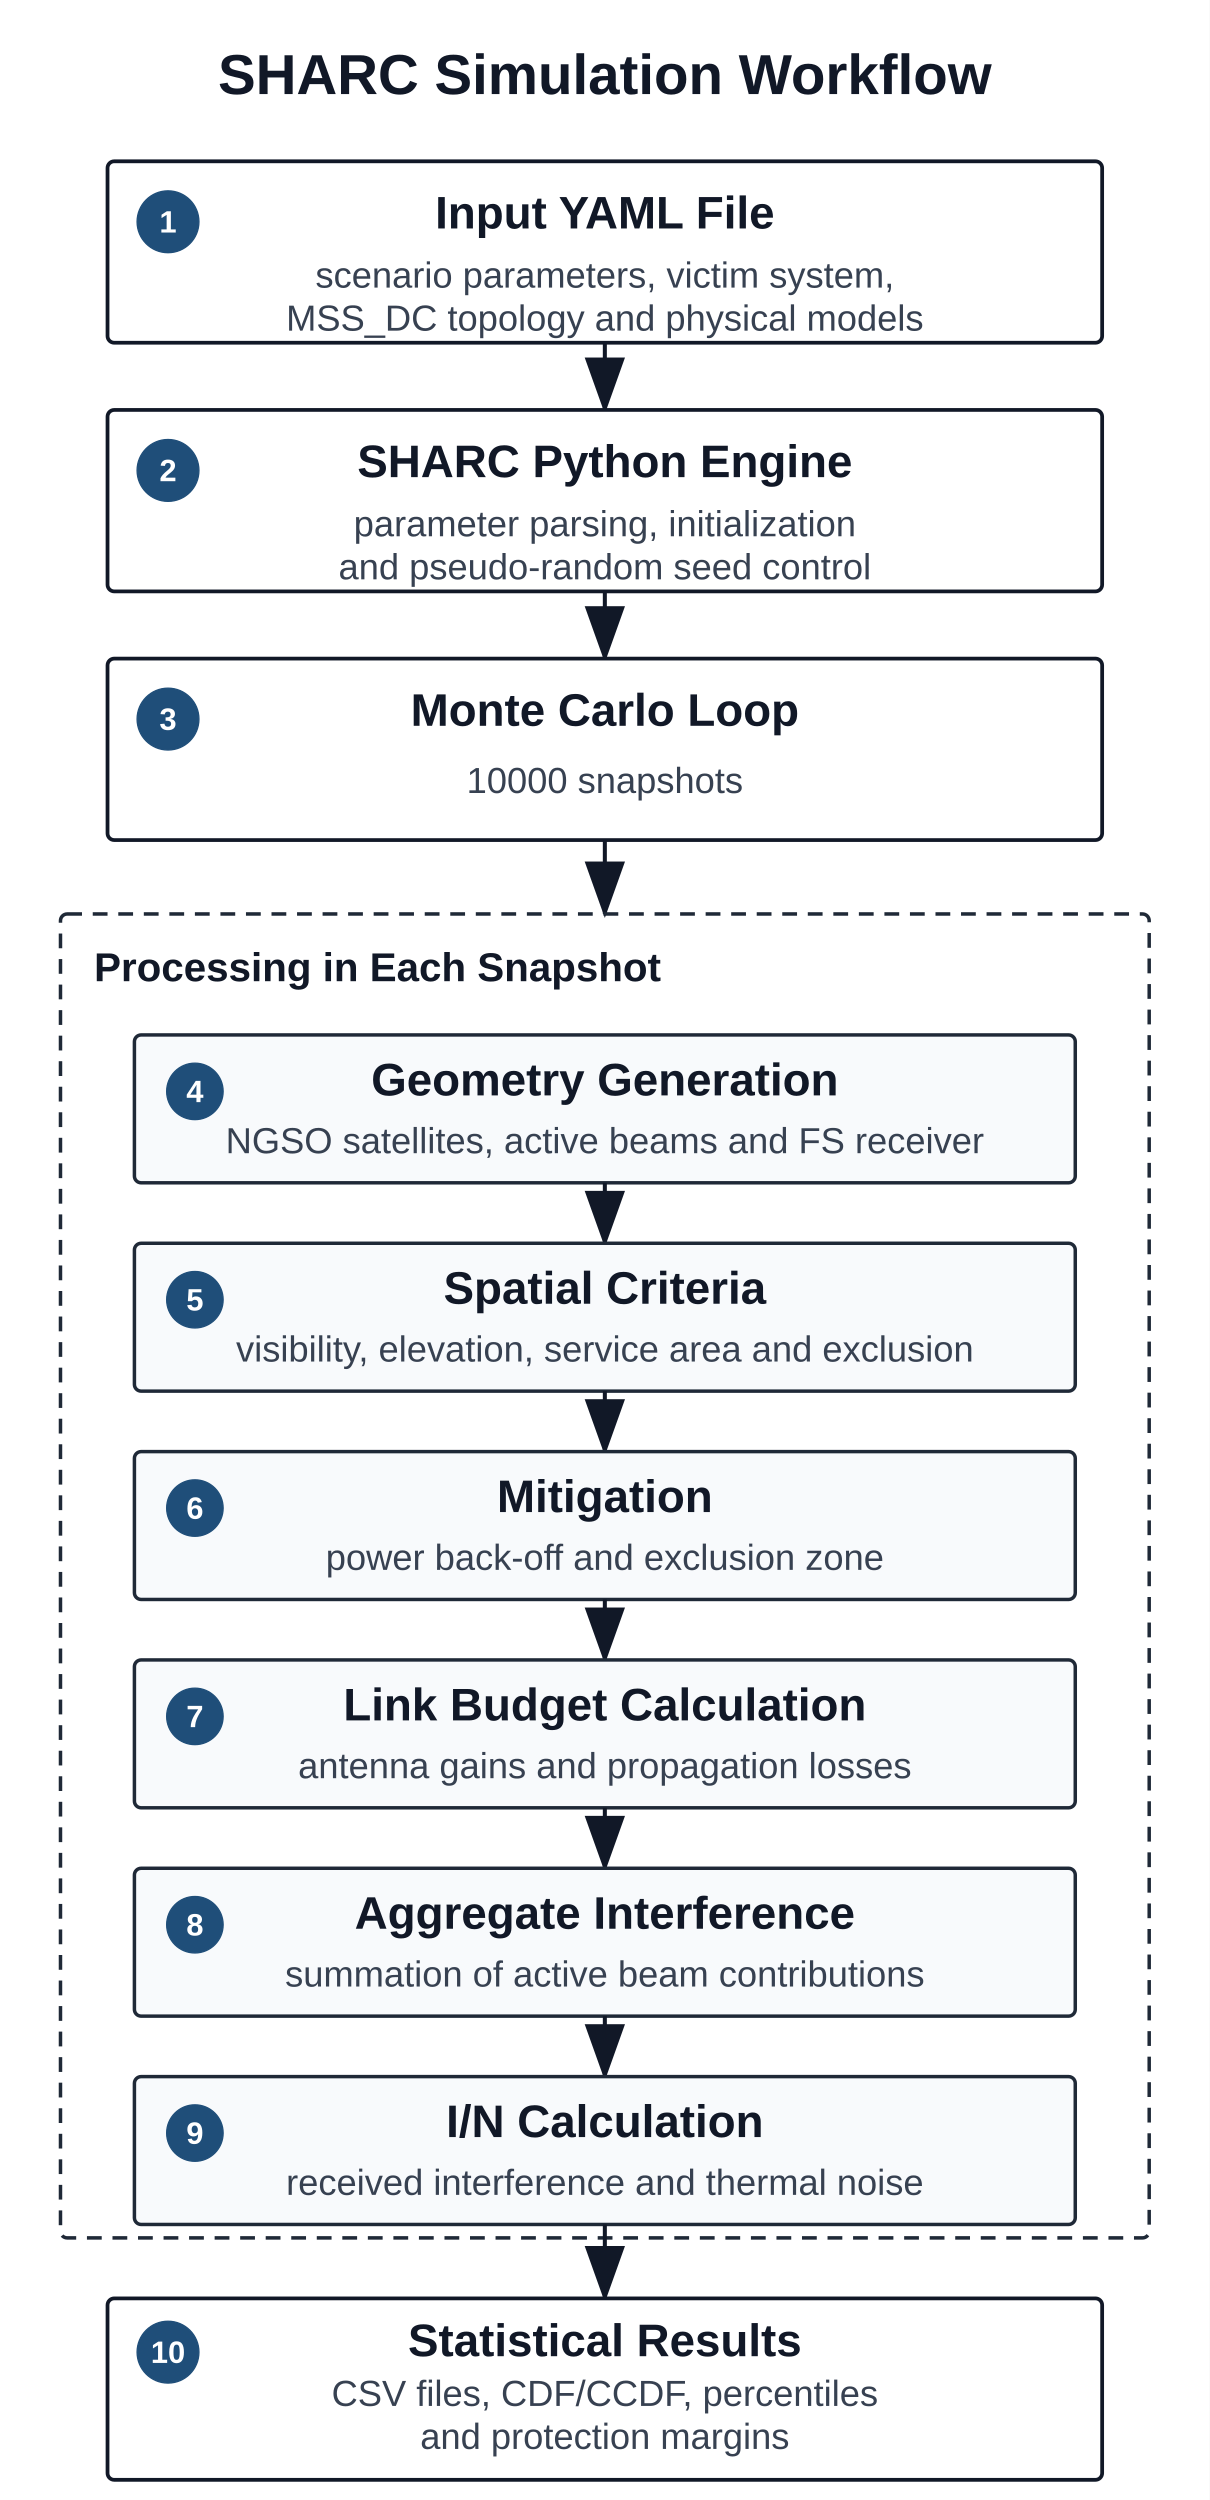
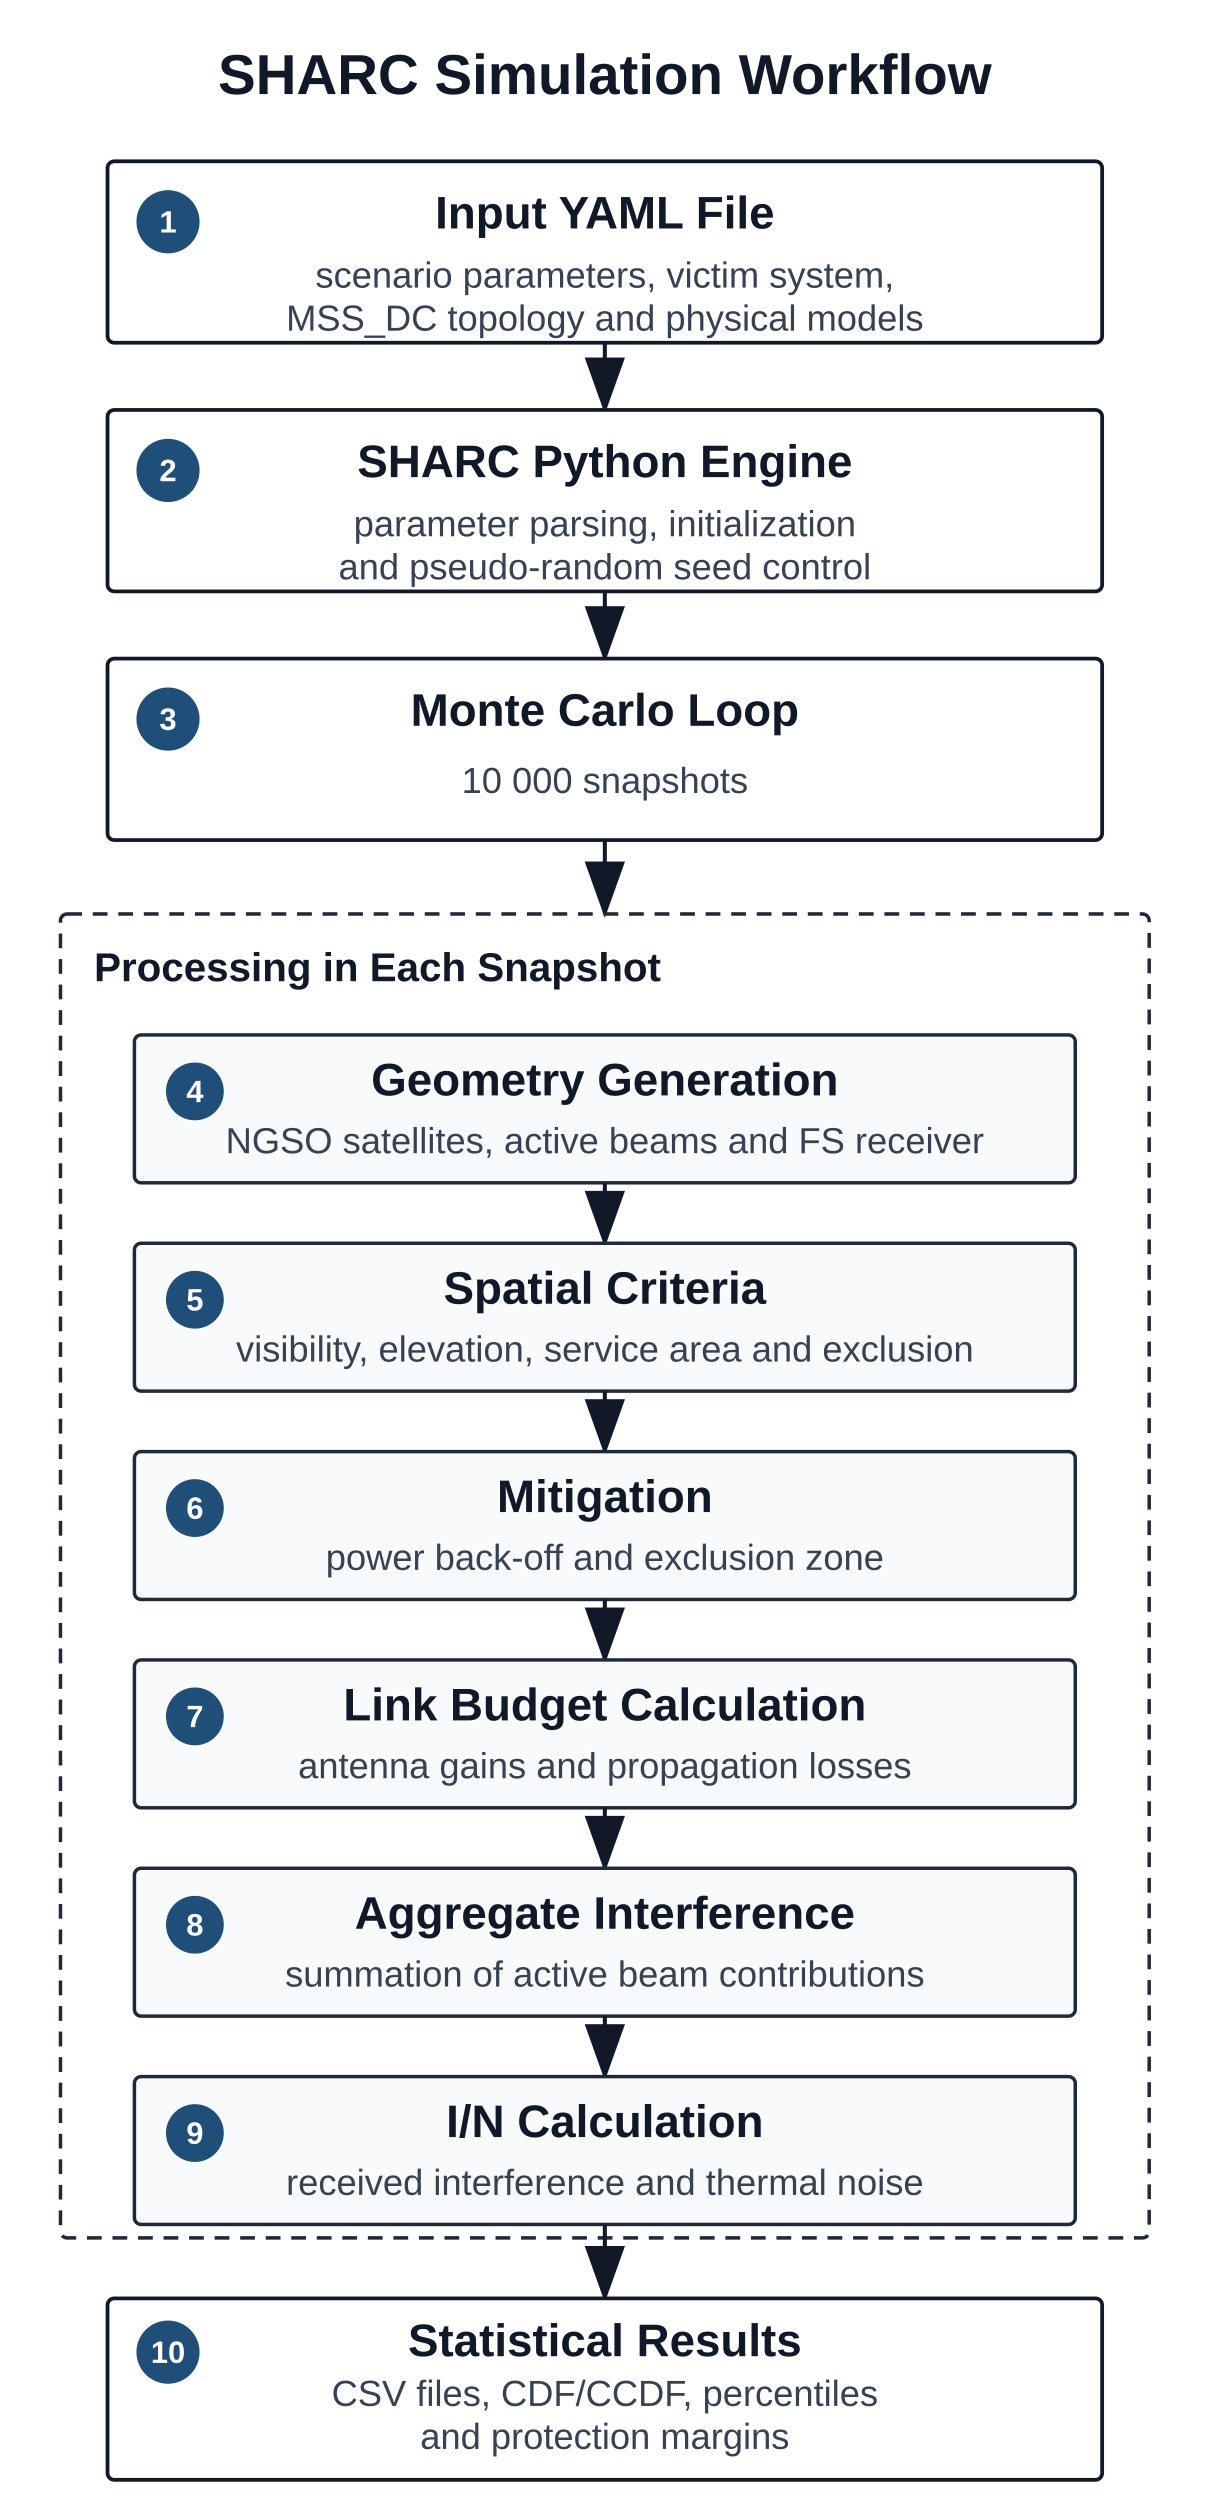
<svg xmlns="http://www.w3.org/2000/svg" width="900" height="1860" viewBox="0 0 900 1860">
  <defs>
    <style>
      .title { font-family: Arial, Helvetica, sans-serif; font-size: 42px; font-weight: 700; fill: #111827; }
      .section { font-family: Arial, Helvetica, sans-serif; font-size: 30px; font-weight: 700; fill: #111827; }
      .label { font-family: Arial, Helvetica, sans-serif; font-size: 34px; font-weight: 700; fill: #111827; }
      .sub { font-family: Arial, Helvetica, sans-serif; font-size: 27px; fill: #374151; }
      .box { fill: #ffffff; stroke: #111827; stroke-width: 2.8; rx: 5; }
      .module { fill: #f8fafc; stroke: #1f2937; stroke-width: 2.6; rx: 5; }
      .loop { fill: none; stroke: #1f2937; stroke-width: 2.6; stroke-dasharray: 11 8; rx: 5; }
      .num { font-family: Arial, Helvetica, sans-serif; font-size: 23px; font-weight: 700; fill: #ffffff; }
      .badge { fill: #1f4e79; stroke: #1f4e79; stroke-width: 1; }
      .arrow { stroke: #111827; stroke-width: 3; fill: none; marker-end: url(#arrowhead); }
    </style>
    <marker id="arrowhead" markerWidth="14" markerHeight="10" refX="13" refY="5" orient="auto">
      <path d="M 0 0 L 14 5 L 0 10 z" fill="#111827" />
    </marker>
  </defs>
  <rect x="0" y="0" width="900" height="1860" fill="#ffffff" />
  <text x="450" y="70" text-anchor="middle" class="title">SHARC Simulation Workflow</text>
  <rect x="80" y="120" width="740" height="135" class="box" />
  <circle cx="125" cy="165" r="23" class="badge" />
  <text x="125" y="173" text-anchor="middle" class="num">1</text>
  <text x="450" y="170" text-anchor="middle" class="label">Input YAML File</text>
  <text x="450" y="214" text-anchor="middle" class="sub">scenario parameters, victim system,</text>
  <text x="450" y="246" text-anchor="middle" class="sub">MSS_DC topology and physical models</text>
  <path d="M 450 255 V 305" class="arrow" />
  <rect x="80" y="305" width="740" height="135" class="box" />
  <circle cx="125" cy="350" r="23" class="badge" />
  <text x="125" y="358" text-anchor="middle" class="num">2</text>
  <text x="450" y="355" text-anchor="middle" class="label">SHARC Python Engine</text>
  <text x="450" y="399" text-anchor="middle" class="sub">parameter parsing, initialization</text>
  <text x="450" y="431" text-anchor="middle" class="sub">and pseudo-random seed control</text>
  <path d="M 450 440 V 490" class="arrow" />
  <rect x="80" y="490" width="740" height="135" class="box" />
  <circle cx="125" cy="535" r="23" class="badge" />
  <text x="125" y="543" text-anchor="middle" class="num">3</text>
  <text x="450" y="540" text-anchor="middle" class="label">Monte Carlo Loop</text>
-   <text x="450" y="590" text-anchor="middle" class="sub">10000 snapshots</text>
+   <text x="450" y="590" text-anchor="middle" class="sub">10 000 snapshots</text>
  <path d="M 450 625 V 680" class="arrow" />
  <rect x="45" y="680" width="810" height="985" class="loop" />
  <text x="70" y="730" class="section">Processing in Each Snapshot</text>
  <rect x="100" y="770" width="700" height="110" class="module" />
  <circle cx="145" cy="812" r="21" class="badge" />
  <text x="145" y="820" text-anchor="middle" class="num">4</text>
  <text x="450" y="815" text-anchor="middle" class="label">Geometry Generation</text>
  <text x="450" y="858" text-anchor="middle" class="sub">NGSO satellites, active beams and FS receiver</text>
  <path d="M 450 880 V 925" class="arrow" />
  <rect x="100" y="925" width="700" height="110" class="module" />
  <circle cx="145" cy="967" r="21" class="badge" />
  <text x="145" y="975" text-anchor="middle" class="num">5</text>
  <text x="450" y="970" text-anchor="middle" class="label">Spatial Criteria</text>
  <text x="450" y="1013" text-anchor="middle" class="sub">visibility, elevation, service area and exclusion</text>
  <path d="M 450 1035 V 1080" class="arrow" />
  <rect x="100" y="1080" width="700" height="110" class="module" />
  <circle cx="145" cy="1122" r="21" class="badge" />
  <text x="145" y="1130" text-anchor="middle" class="num">6</text>
  <text x="450" y="1125" text-anchor="middle" class="label">Mitigation</text>
  <text x="450" y="1168" text-anchor="middle" class="sub">power back-off and exclusion zone</text>
  <path d="M 450 1190 V 1235" class="arrow" />
  <rect x="100" y="1235" width="700" height="110" class="module" />
  <circle cx="145" cy="1277" r="21" class="badge" />
  <text x="145" y="1285" text-anchor="middle" class="num">7</text>
  <text x="450" y="1280" text-anchor="middle" class="label">Link Budget Calculation</text>
  <text x="450" y="1323" text-anchor="middle" class="sub">antenna gains and propagation losses</text>
  <path d="M 450 1345 V 1390" class="arrow" />
  <rect x="100" y="1390" width="700" height="110" class="module" />
  <circle cx="145" cy="1432" r="21" class="badge" />
  <text x="145" y="1440" text-anchor="middle" class="num">8</text>
  <text x="450" y="1435" text-anchor="middle" class="label">Aggregate Interference</text>
  <text x="450" y="1478" text-anchor="middle" class="sub">summation of active beam contributions</text>
  <path d="M 450 1500 V 1545" class="arrow" />
  <rect x="100" y="1545" width="700" height="110" class="module" />
  <circle cx="145" cy="1587" r="21" class="badge" />
  <text x="145" y="1595" text-anchor="middle" class="num">9</text>
  <text x="450" y="1590" text-anchor="middle" class="label">I/N Calculation</text>
  <text x="450" y="1633" text-anchor="middle" class="sub">received interference and thermal noise</text>
  <path d="M 450 1655 V 1710" class="arrow" />
  <rect x="80" y="1710" width="740" height="135" class="box" />
  <circle cx="125" cy="1750" r="23" class="badge" />
  <text x="125" y="1758" text-anchor="middle" class="num">10</text>
  <text x="450" y="1753" text-anchor="middle" class="label">Statistical Results</text>
  <text x="450" y="1790" text-anchor="middle" class="sub">CSV files, CDF/CCDF, percentiles</text>
  <text x="450" y="1822" text-anchor="middle" class="sub">and protection margins</text>
</svg>
